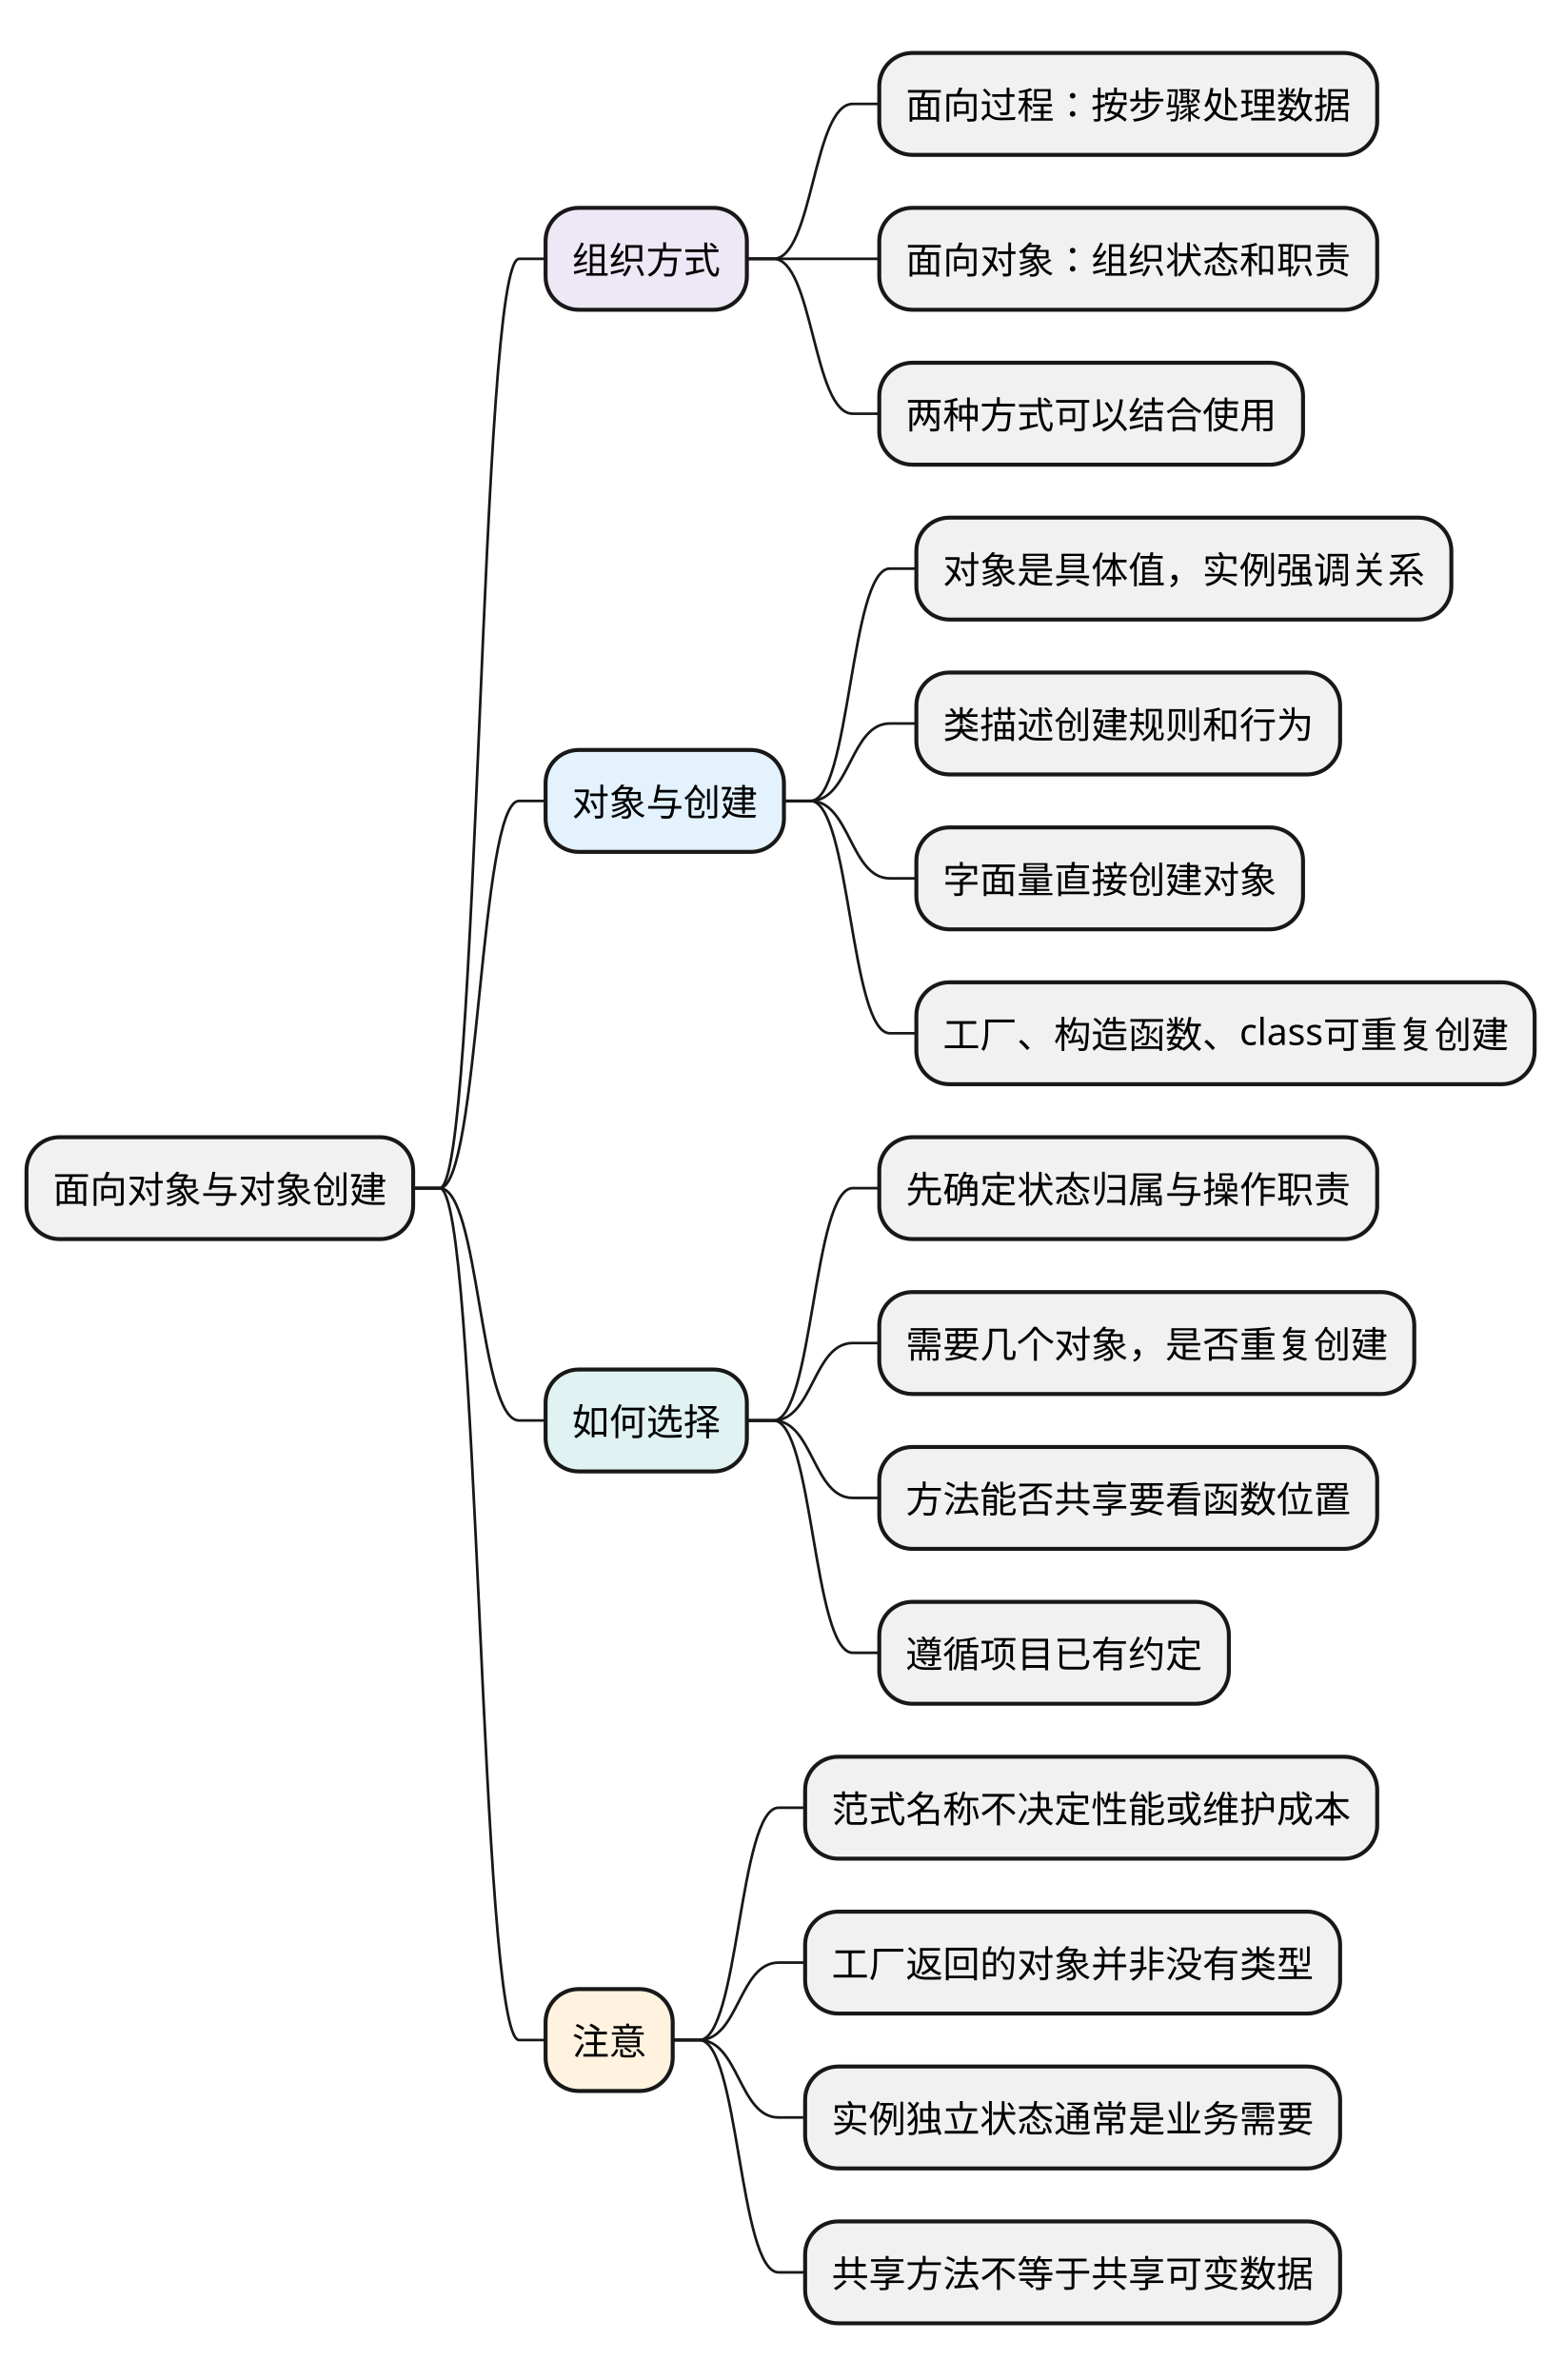
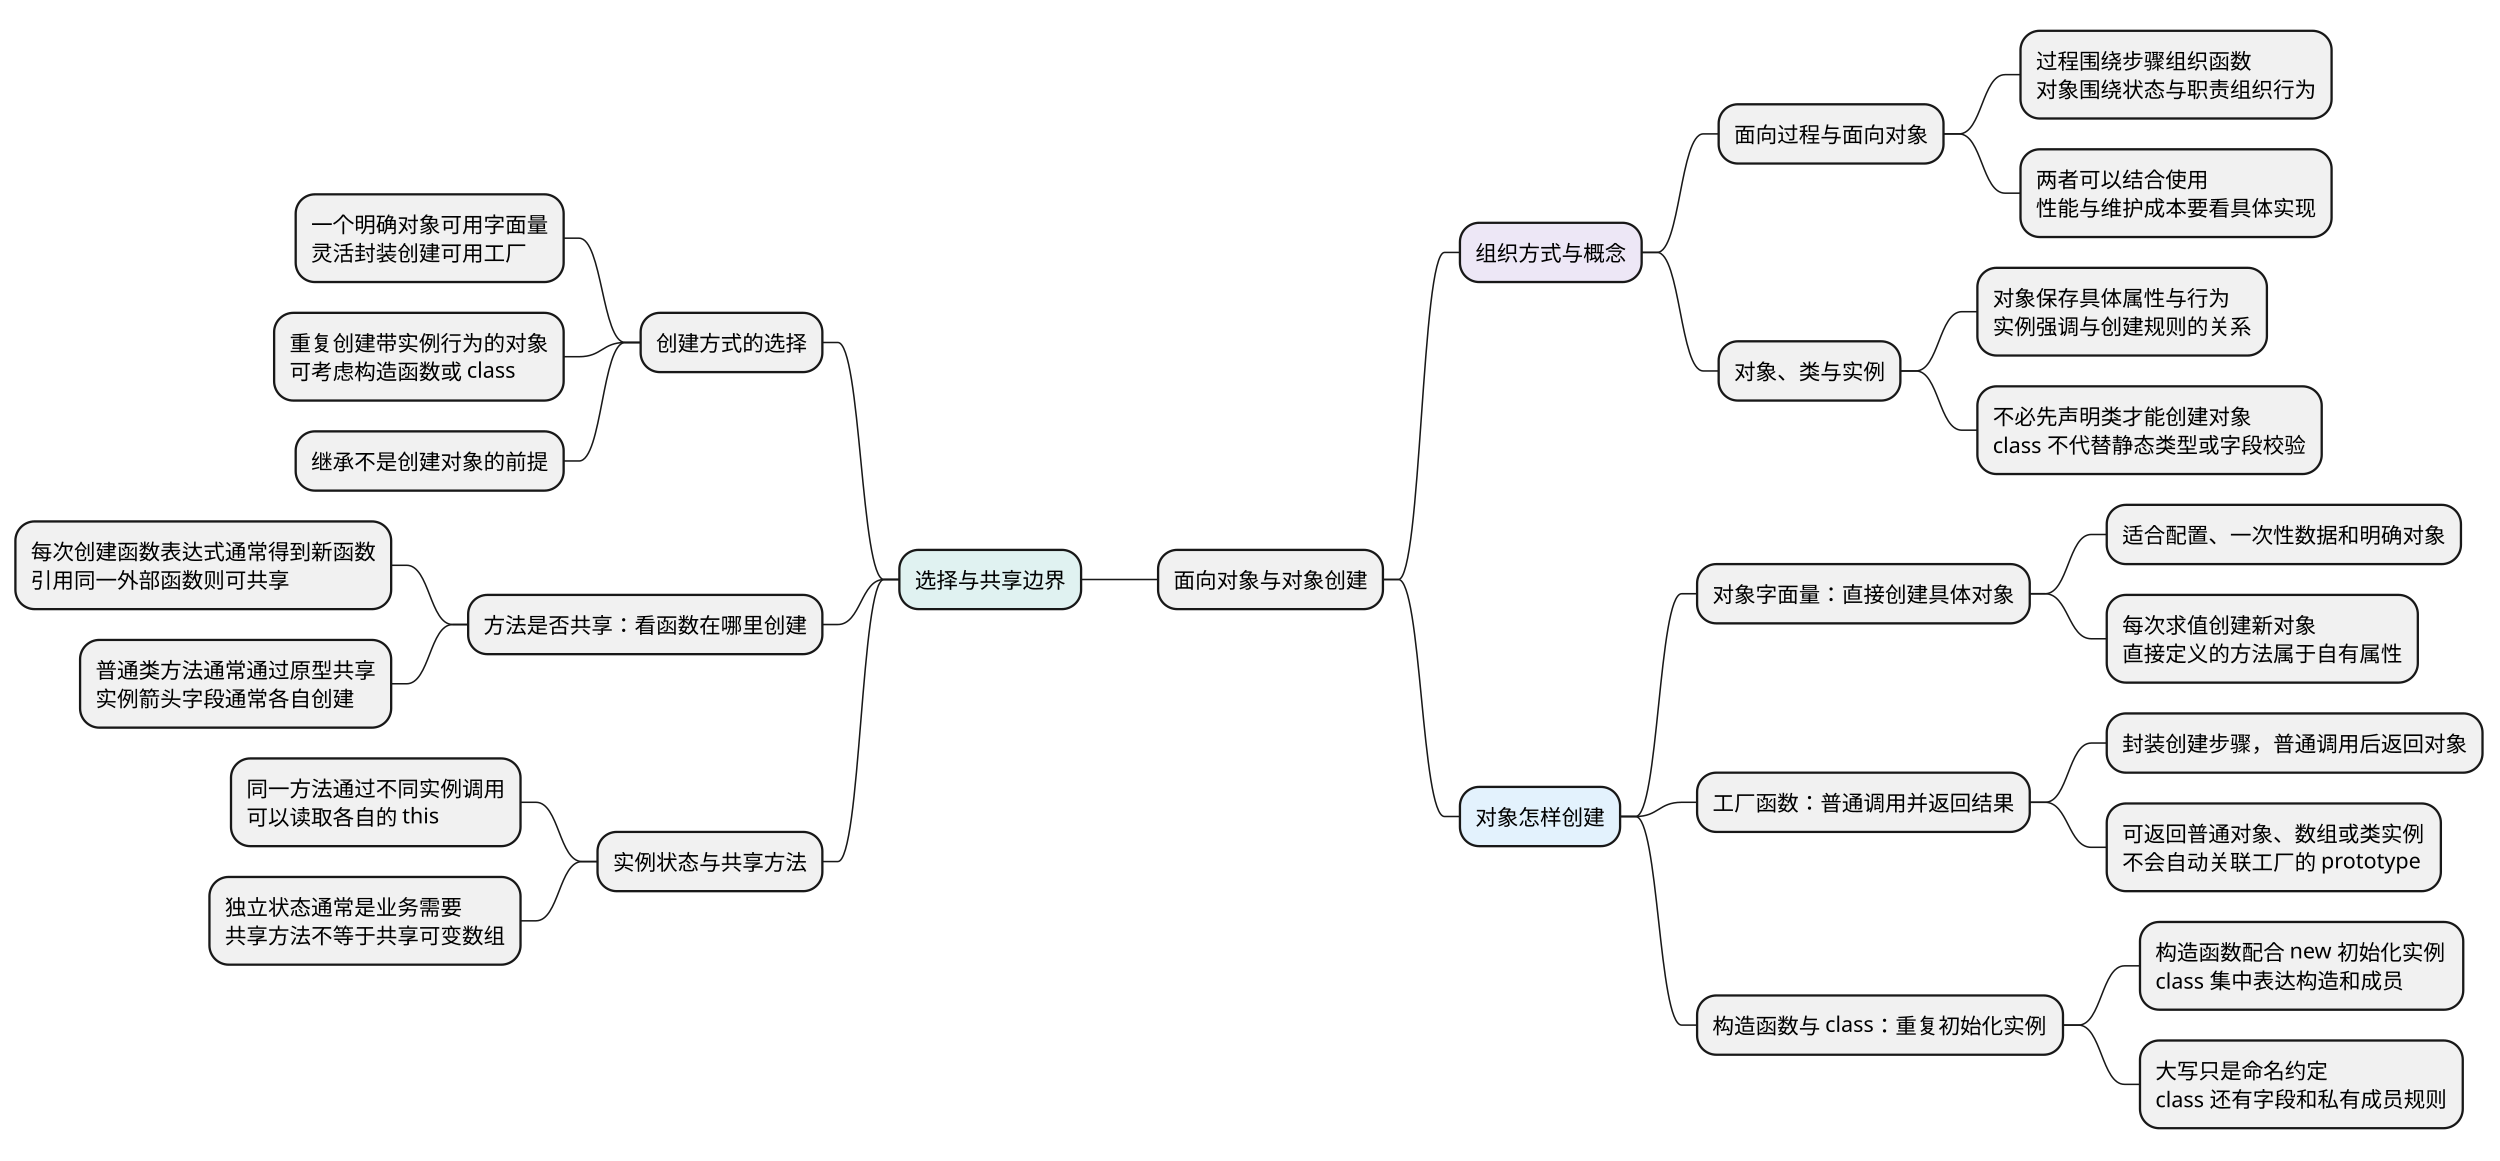
- <svg xmlns="http://www.w3.org/2000/svg" contentStyleType="text/css" data-diagram-type="MINDMAP" height="936.458px" preserveAspectRatio="none" style="width:615px;height:936px;background:#FFFFFF;" version="1.1" viewBox="0 0 615 936" width="615.625px" zoomAndPan="magnify">
+ <svg xmlns="http://www.w3.org/2000/svg" contentStyleType="text/css" data-diagram-type="MINDMAP" height="785.417px" preserveAspectRatio="none" style="width:1691px;height:785px;background:#FFFFFF;" version="1.1" viewBox="0 0 1691 785" width="1691.667px" zoomAndPan="magnify">
  <defs />
  <g>
-     <rect fill="#F1F1F1" height="40.081" rx="13.021" ry="13.021" style="stroke:#181818;stroke-width:1.562;" width="152.083" x="10.417" y="447.232" />
-     <text fill="#000000" font-family="Microsoft YaHei" font-size="14.583" lengthAdjust="spacing" textLength="131.25" x="20.833" y="473.079">面向对象与对象创建</text>
-     <rect fill="#EDE7F6" height="40.081" rx="13.021" ry="13.021" style="stroke:#181818;stroke-width:1.562;" width="79.167" x="214.583" y="81.747" />
-     <text fill="#000000" font-family="Microsoft YaHei" font-size="14.583" lengthAdjust="spacing" textLength="58.333" x="225" y="107.595">组织方式</text>
-     <rect fill="#F1F1F1" height="40.081" rx="13.021" ry="13.021" style="stroke:#181818;stroke-width:1.562;" width="195.833" x="345.833" y="20.833" />
-     <text fill="#000000" font-family="Microsoft YaHei" font-size="14.583" lengthAdjust="spacing" textLength="175" x="356.25" y="46.681">面向过程：按步骤处理数据</text>
-     <path d="M293.75,101.788 L304.167,101.788 C319.792,101.788 319.792,40.874 335.417,40.874 L345.833,40.874" fill="none" style="stroke:#181818;stroke-width:1.042;" />
-     <rect fill="#F1F1F1" height="40.081" rx="13.021" ry="13.021" style="stroke:#181818;stroke-width:1.562;" width="195.833" x="345.833" y="81.747" />
-     <text fill="#000000" font-family="Microsoft YaHei" font-size="14.583" lengthAdjust="spacing" textLength="175" x="356.25" y="107.595">面向对象：组织状态和职责</text>
-     <path d="M293.75,101.788 L304.167,101.788 C319.792,101.788 319.792,101.788 335.417,101.788 L345.833,101.788" fill="none" style="stroke:#181818;stroke-width:1.042;" />
-     <rect fill="#F1F1F1" height="40.081" rx="13.021" ry="13.021" style="stroke:#181818;stroke-width:1.562;" width="166.667" x="345.833" y="142.661" />
-     <text fill="#000000" font-family="Microsoft YaHei" font-size="14.583" lengthAdjust="spacing" textLength="145.833" x="356.25" y="168.509">两种方式可以结合使用</text>
-     <path d="M293.75,101.788 L304.167,101.788 C319.792,101.788 319.792,162.702 335.417,162.702 L345.833,162.702" fill="none" style="stroke:#181818;stroke-width:1.042;" />
-     <path d="M162.5,467.272 L172.917,467.272 C188.542,467.272 188.542,101.788 204.167,101.788 L214.583,101.788" fill="none" style="stroke:#181818;stroke-width:1.042;" />
-     <rect fill="#E3F2FD" height="40.081" rx="13.021" ry="13.021" style="stroke:#181818;stroke-width:1.562;" width="93.75" x="214.583" y="294.947" />
-     <text fill="#000000" font-family="Microsoft YaHei" font-size="14.583" lengthAdjust="spacing" textLength="72.917" x="225" y="320.794">对象与创建</text>
-     <rect fill="#F1F1F1" height="40.081" rx="13.021" ry="13.021" style="stroke:#181818;stroke-width:1.562;" width="210.417" x="360.417" y="203.576" />
-     <text fill="#000000" font-family="Microsoft YaHei" font-size="14.583" lengthAdjust="spacing" textLength="189.583" x="370.833" y="229.423">对象是具体值，实例强调关系</text>
-     <path d="M308.333,314.987 L318.75,314.987 C334.375,314.987 334.375,223.616 350,223.616 L360.417,223.616" fill="none" style="stroke:#181818;stroke-width:1.042;" />
-     <rect fill="#F1F1F1" height="40.081" rx="13.021" ry="13.021" style="stroke:#181818;stroke-width:1.562;" width="166.667" x="360.417" y="264.49" />
-     <text fill="#000000" font-family="Microsoft YaHei" font-size="14.583" lengthAdjust="spacing" textLength="145.833" x="370.833" y="290.337">类描述创建规则和行为</text>
-     <path d="M308.333,314.987 L318.75,314.987 C334.375,314.987 334.375,284.53 350,284.53 L360.417,284.53" fill="none" style="stroke:#181818;stroke-width:1.042;" />
-     <rect fill="#F1F1F1" height="40.081" rx="13.021" ry="13.021" style="stroke:#181818;stroke-width:1.562;" width="152.083" x="360.417" y="325.404" />
-     <text fill="#000000" font-family="Microsoft YaHei" font-size="14.583" lengthAdjust="spacing" textLength="131.25" x="370.833" y="351.251">字面量直接创建对象</text>
-     <path d="M308.333,314.987 L318.75,314.987 C334.375,314.987 334.375,345.444 350,345.444 L360.417,345.444" fill="none" style="stroke:#181818;stroke-width:1.042;" />
-     <rect fill="#F1F1F1" height="40.081" rx="13.021" ry="13.021" style="stroke:#181818;stroke-width:1.562;" width="243.172" x="360.417" y="386.318" />
-     <text fill="#000000" font-family="Microsoft YaHei" font-size="14.583" lengthAdjust="spacing" textLength="222.339" x="370.833" y="412.165">工厂、构造函数、class可重复创建</text>
-     <path d="M308.333,314.987 L318.75,314.987 C334.375,314.987 334.375,406.358 350,406.358 L360.417,406.358" fill="none" style="stroke:#181818;stroke-width:1.042;" />
-     <path d="M162.5,467.272 L172.917,467.272 C188.542,467.272 188.542,314.987 204.167,314.987 L214.583,314.987" fill="none" style="stroke:#181818;stroke-width:1.042;" />
-     <rect fill="#E0F2F1" height="40.081" rx="13.021" ry="13.021" style="stroke:#181818;stroke-width:1.562;" width="79.167" x="214.583" y="538.603" />
-     <text fill="#000000" font-family="Microsoft YaHei" font-size="14.583" lengthAdjust="spacing" textLength="58.333" x="225" y="564.451">如何选择</text>
-     <rect fill="#F1F1F1" height="40.081" rx="13.021" ry="13.021" style="stroke:#181818;stroke-width:1.562;" width="195.833" x="345.833" y="447.232" />
-     <text fill="#000000" font-family="Microsoft YaHei" font-size="14.583" lengthAdjust="spacing" textLength="175" x="356.25" y="473.079">先确定状态归属与操作职责</text>
-     <path d="M293.75,558.644 L304.167,558.644 C319.792,558.644 319.792,467.272 335.417,467.272 L345.833,467.272" fill="none" style="stroke:#181818;stroke-width:1.042;" />
-     <rect fill="#F1F1F1" height="40.081" rx="13.021" ry="13.021" style="stroke:#181818;stroke-width:1.562;" width="210.417" x="345.833" y="508.146" />
-     <text fill="#000000" font-family="Microsoft YaHei" font-size="14.583" lengthAdjust="spacing" textLength="189.583" x="356.25" y="533.994">需要几个对象，是否重复创建</text>
-     <path d="M293.75,558.644 L304.167,558.644 C319.792,558.644 319.792,528.187 335.417,528.187 L345.833,528.187" fill="none" style="stroke:#181818;stroke-width:1.042;" />
-     <rect fill="#F1F1F1" height="40.081" rx="13.021" ry="13.021" style="stroke:#181818;stroke-width:1.562;" width="195.833" x="345.833" y="569.06" />
-     <text fill="#000000" font-family="Microsoft YaHei" font-size="14.583" lengthAdjust="spacing" textLength="175" x="356.25" y="594.908">方法能否共享要看函数位置</text>
-     <path d="M293.75,558.644 L304.167,558.644 C319.792,558.644 319.792,589.101 335.417,589.101 L345.833,589.101" fill="none" style="stroke:#181818;stroke-width:1.042;" />
-     <rect fill="#F1F1F1" height="40.081" rx="13.021" ry="13.021" style="stroke:#181818;stroke-width:1.562;" width="137.5" x="345.833" y="629.974" />
-     <text fill="#000000" font-family="Microsoft YaHei" font-size="14.583" lengthAdjust="spacing" textLength="116.667" x="356.25" y="655.822">遵循项目已有约定</text>
-     <path d="M293.75,558.644 L304.167,558.644 C319.792,558.644 319.792,650.015 335.417,650.015 L345.833,650.015" fill="none" style="stroke:#181818;stroke-width:1.042;" />
-     <path d="M162.5,467.272 L172.917,467.272 C188.542,467.272 188.542,558.644 204.167,558.644 L214.583,558.644" fill="none" style="stroke:#181818;stroke-width:1.042;" />
-     <rect fill="#FFF3E0" height="40.081" rx="13.021" ry="13.021" style="stroke:#181818;stroke-width:1.562;" width="50" x="214.583" y="782.26" />
-     <text fill="#000000" font-family="Microsoft YaHei" font-size="14.583" lengthAdjust="spacing" textLength="29.167" x="225" y="808.107">注意</text>
-     <rect fill="#F1F1F1" height="40.081" rx="13.021" ry="13.021" style="stroke:#181818;stroke-width:1.562;" width="225" x="316.667" y="690.889" />
-     <text fill="#000000" font-family="Microsoft YaHei" font-size="14.583" lengthAdjust="spacing" textLength="204.167" x="327.083" y="716.736">范式名称不决定性能或维护成本</text>
-     <path d="M264.583,802.3 L275,802.3 C290.625,802.3 290.625,710.929 306.25,710.929 L316.667,710.929" fill="none" style="stroke:#181818;stroke-width:1.042;" />
-     <rect fill="#F1F1F1" height="40.081" rx="13.021" ry="13.021" style="stroke:#181818;stroke-width:1.562;" width="210.417" x="316.667" y="751.803" />
-     <text fill="#000000" font-family="Microsoft YaHei" font-size="14.583" lengthAdjust="spacing" textLength="189.583" x="327.083" y="777.65">工厂返回的对象并非没有类型</text>
-     <path d="M264.583,802.3 L275,802.3 C290.625,802.3 290.625,771.843 306.25,771.843 L316.667,771.843" fill="none" style="stroke:#181818;stroke-width:1.042;" />
-     <rect fill="#F1F1F1" height="40.081" rx="13.021" ry="13.021" style="stroke:#181818;stroke-width:1.562;" width="210.417" x="316.667" y="812.717" />
-     <text fill="#000000" font-family="Microsoft YaHei" font-size="14.583" lengthAdjust="spacing" textLength="189.583" x="327.083" y="838.564">实例独立状态通常是业务需要</text>
-     <path d="M264.583,802.3 L275,802.3 C290.625,802.3 290.625,832.757 306.25,832.757 L316.667,832.757" fill="none" style="stroke:#181818;stroke-width:1.042;" />
-     <rect fill="#F1F1F1" height="40.081" rx="13.021" ry="13.021" style="stroke:#181818;stroke-width:1.562;" width="210.417" x="316.667" y="873.631" />
-     <text fill="#000000" font-family="Microsoft YaHei" font-size="14.583" lengthAdjust="spacing" textLength="189.583" x="327.083" y="899.478">共享方法不等于共享可变数据</text>
-     <path d="M264.583,802.3 L275,802.3 C290.625,802.3 290.625,893.671 306.25,893.671 L316.667,893.671" fill="none" style="stroke:#181818;stroke-width:1.042;" />
-     <path d="M162.5,467.272 L172.917,467.272 C188.542,467.272 188.542,802.3 204.167,802.3 L214.583,802.3" fill="none" style="stroke:#181818;stroke-width:1.042;" />
+     <rect fill="#F1F1F1" height="40.081" rx="13.021" ry="13.021" style="stroke:#181818;stroke-width:1.562;" width="152.083" x="783.333" y="371.937" />
+     <text fill="#000000" font-family="Microsoft YaHei" font-size="14.583" lengthAdjust="spacing" textLength="131.25" x="793.75" y="397.784">面向对象与对象创建</text>
+     <rect fill="#EDE7F6" height="40.081" rx="13.021" ry="13.021" style="stroke:#181818;stroke-width:1.562;" width="122.917" x="987.5" y="150.699" />
+     <text fill="#000000" font-family="Microsoft YaHei" font-size="14.583" lengthAdjust="spacing" textLength="102.083" x="997.917" y="176.547">组织方式与概念</text>
+     <rect fill="#F1F1F1" height="40.081" rx="13.021" ry="13.021" style="stroke:#181818;stroke-width:1.562;" width="152.083" x="1162.5" y="70.538" />
+     <text fill="#000000" font-family="Microsoft YaHei" font-size="14.583" lengthAdjust="spacing" textLength="131.25" x="1172.917" y="96.385">面向过程与面向对象</text>
+     <rect fill="#F1F1F1" height="59.328" rx="13.021" ry="13.021" style="stroke:#181818;stroke-width:1.562;" width="210.417" x="1366.667" y="20.833" />
+     <text fill="#000000" font-family="Microsoft YaHei" font-size="14.583" lengthAdjust="spacing" textLength="145.833" x="1377.083" y="46.681">过程围绕步骤组织函数</text>
+     <text fill="#000000" font-family="Microsoft YaHei" font-size="14.583" lengthAdjust="spacing" textLength="189.583" x="1377.083" y="65.928">对象围绕状态与职责组织行为</text>
+     <path d="M1314.583,90.578 L1325,90.578 C1340.625,90.578 1340.625,50.497 1356.25,50.497 L1366.667,50.497" fill="none" style="stroke:#181818;stroke-width:1.042;" />
+     <rect fill="#F1F1F1" height="59.328" rx="13.021" ry="13.021" style="stroke:#181818;stroke-width:1.562;" width="210.417" x="1366.667" y="100.995" />
+     <text fill="#000000" font-family="Microsoft YaHei" font-size="14.583" lengthAdjust="spacing" textLength="116.667" x="1377.083" y="126.842">两者可以结合使用</text>
+     <text fill="#000000" font-family="Microsoft YaHei" font-size="14.583" lengthAdjust="spacing" textLength="189.583" x="1377.083" y="146.09">性能与维护成本要看具体实现</text>
+     <path d="M1314.583,90.578 L1325,90.578 C1340.625,90.578 1340.625,130.659 1356.25,130.659 L1366.667,130.659" fill="none" style="stroke:#181818;stroke-width:1.042;" />
+     <path d="M1110.417,170.74 L1120.833,170.74 C1136.458,170.74 1136.458,90.578 1152.083,90.578 L1162.5,90.578" fill="none" style="stroke:#181818;stroke-width:1.042;" />
+     <rect fill="#F1F1F1" height="40.081" rx="13.021" ry="13.021" style="stroke:#181818;stroke-width:1.562;" width="122.917" x="1162.5" y="230.861" />
+     <text fill="#000000" font-family="Microsoft YaHei" font-size="14.583" lengthAdjust="spacing" textLength="102.083" x="1172.917" y="256.708">对象、类与实例</text>
+     <rect fill="#F1F1F1" height="59.328" rx="13.021" ry="13.021" style="stroke:#181818;stroke-width:1.562;" width="195.833" x="1337.5" y="181.156" />
+     <text fill="#000000" font-family="Microsoft YaHei" font-size="14.583" lengthAdjust="spacing" textLength="160.417" x="1347.917" y="207.004">对象保存具体属性与行为</text>
+     <text fill="#000000" font-family="Microsoft YaHei" font-size="14.583" lengthAdjust="spacing" textLength="175" x="1347.917" y="226.251">实例强调与创建规则的关系</text>
+     <path d="M1285.417,250.901 L1295.833,250.901 C1311.458,250.901 1311.458,210.821 1327.083,210.821 L1337.5,210.821" fill="none" style="stroke:#181818;stroke-width:1.042;" />
+     <rect fill="#F1F1F1" height="59.328" rx="13.021" ry="13.021" style="stroke:#181818;stroke-width:1.562;" width="232.904" x="1337.5" y="261.318" />
+     <text fill="#000000" font-family="Microsoft YaHei" font-size="14.583" lengthAdjust="spacing" textLength="175" x="1347.917" y="287.165">不必先声明类才能创建对象</text>
+     <text fill="#000000" font-family="Microsoft YaHei" font-size="14.583" lengthAdjust="spacing" textLength="212.071" x="1347.917" y="306.413">class 不代替静态类型或字段校验</text>
+     <path d="M1285.417,250.901 L1295.833,250.901 C1311.458,250.901 1311.458,290.982 1327.083,290.982 L1337.5,290.982" fill="none" style="stroke:#181818;stroke-width:1.042;" />
+     <path d="M1110.417,170.74 L1120.833,170.74 C1136.458,170.74 1136.458,250.901 1152.083,250.901 L1162.5,250.901" fill="none" style="stroke:#181818;stroke-width:1.042;" />
+     <path d="M935.417,391.977 L945.833,391.977 C961.458,391.977 961.458,170.74 977.083,170.74 L987.5,170.74" fill="none" style="stroke:#181818;stroke-width:1.042;" />
+     <rect fill="#E3F2FD" height="40.081" rx="13.021" ry="13.021" style="stroke:#181818;stroke-width:1.562;" width="108.333" x="987.5" y="532.26" />
+     <text fill="#000000" font-family="Microsoft YaHei" font-size="14.583" lengthAdjust="spacing" textLength="87.5" x="997.917" y="558.107">对象怎样创建</text>
+     <rect fill="#F1F1F1" height="40.081" rx="13.021" ry="13.021" style="stroke:#181818;stroke-width:1.562;" width="225" x="1147.917" y="381.56" />
+     <text fill="#000000" font-family="Microsoft YaHei" font-size="14.583" lengthAdjust="spacing" textLength="204.167" x="1158.333" y="407.408">对象字面量：直接创建具体对象</text>
+     <rect fill="#F1F1F1" height="40.081" rx="13.021" ry="13.021" style="stroke:#181818;stroke-width:1.562;" width="239.583" x="1425" y="341.479" />
+     <text fill="#000000" font-family="Microsoft YaHei" font-size="14.583" lengthAdjust="spacing" textLength="218.75" x="1435.417" y="367.327">适合配置、一次性数据和明确对象</text>
+     <path d="M1372.917,401.601 L1383.333,401.601 C1398.958,401.601 1398.958,361.52 1414.583,361.52 L1425,361.52" fill="none" style="stroke:#181818;stroke-width:1.042;" />
+     <rect fill="#F1F1F1" height="59.328" rx="13.021" ry="13.021" style="stroke:#181818;stroke-width:1.562;" width="210.417" x="1425" y="402.394" />
+     <text fill="#000000" font-family="Microsoft YaHei" font-size="14.583" lengthAdjust="spacing" textLength="131.25" x="1435.417" y="428.241">每次求值创建新对象</text>
+     <text fill="#000000" font-family="Microsoft YaHei" font-size="14.583" lengthAdjust="spacing" textLength="189.583" x="1435.417" y="447.488">直接定义的方法属于自有属性</text>
+     <path d="M1372.917,401.601 L1383.333,401.601 C1398.958,401.601 1398.958,432.058 1414.583,432.058 L1425,432.058" fill="none" style="stroke:#181818;stroke-width:1.042;" />
+     <path d="M1095.833,552.3 L1106.25,552.3 C1121.875,552.3 1121.875,401.601 1137.5,401.601 L1147.917,401.601" fill="none" style="stroke:#181818;stroke-width:1.042;" />
+     <rect fill="#F1F1F1" height="40.081" rx="13.021" ry="13.021" style="stroke:#181818;stroke-width:1.562;" width="225" x="1147.917" y="522.636" />
+     <text fill="#000000" font-family="Microsoft YaHei" font-size="14.583" lengthAdjust="spacing" textLength="204.167" x="1158.333" y="548.483">工厂函数：普通调用并返回结果</text>
+     <rect fill="#F1F1F1" height="40.081" rx="13.021" ry="13.021" style="stroke:#181818;stroke-width:1.562;" width="254.167" x="1425" y="482.555" />
+     <text fill="#000000" font-family="Microsoft YaHei" font-size="14.583" lengthAdjust="spacing" textLength="233.333" x="1435.417" y="508.402">封装创建步骤，普通调用后返回对象</text>
+     <path d="M1372.917,542.676 L1383.333,542.676 C1398.958,542.676 1398.958,502.596 1414.583,502.596 L1425,502.596" fill="none" style="stroke:#181818;stroke-width:1.042;" />
+     <rect fill="#F1F1F1" height="59.328" rx="13.021" ry="13.021" style="stroke:#181818;stroke-width:1.562;" width="225.997" x="1425" y="543.469" />
+     <text fill="#000000" font-family="Microsoft YaHei" font-size="14.583" lengthAdjust="spacing" textLength="204.167" x="1435.417" y="569.317">可返回普通对象、数组或类实例</text>
+     <text fill="#000000" font-family="Microsoft YaHei" font-size="14.583" lengthAdjust="spacing" textLength="205.164" x="1435.417" y="588.564">不会自动关联工厂的 prototype</text>
+     <path d="M1372.917,542.676 L1383.333,542.676 C1398.958,542.676 1398.958,573.133 1414.583,573.133 L1425,573.133" fill="none" style="stroke:#181818;stroke-width:1.042;" />
+     <path d="M1095.833,552.3 L1106.25,552.3 C1121.875,552.3 1121.875,542.676 1137.5,542.676 L1147.917,542.676" fill="none" style="stroke:#181818;stroke-width:1.042;" />
+     <rect fill="#F1F1F1" height="40.081" rx="13.021" ry="13.021" style="stroke:#181818;stroke-width:1.562;" width="247.487" x="1147.917" y="673.335" />
+     <text fill="#000000" font-family="Microsoft YaHei" font-size="14.583" lengthAdjust="spacing" textLength="226.654" x="1158.333" y="699.183">构造函数与 class：重复初始化实例</text>
+     <rect fill="#F1F1F1" height="59.328" rx="13.021" ry="13.021" style="stroke:#181818;stroke-width:1.562;" width="218.655" x="1447.487" y="623.631" />
+     <text fill="#000000" font-family="Microsoft YaHei" font-size="14.583" lengthAdjust="spacing" textLength="197.822" x="1457.904" y="649.478">构造函数配合 new 初始化实例</text>
+     <text fill="#000000" font-family="Microsoft YaHei" font-size="14.583" lengthAdjust="spacing" textLength="168.321" x="1457.904" y="668.726">class 集中表达构造和成员</text>
+     <path d="M1395.404,693.376 L1405.821,693.376 C1421.446,693.376 1421.446,653.295 1437.071,653.295 L1447.487,653.295" fill="none" style="stroke:#181818;stroke-width:1.042;" />
+     <rect fill="#F1F1F1" height="59.328" rx="13.021" ry="13.021" style="stroke:#181818;stroke-width:1.562;" width="218.321" x="1447.487" y="703.792" />
+     <text fill="#000000" font-family="Microsoft YaHei" font-size="14.583" lengthAdjust="spacing" textLength="116.667" x="1457.904" y="729.64">大写只是命名约定</text>
+     <text fill="#000000" font-family="Microsoft YaHei" font-size="14.583" lengthAdjust="spacing" textLength="197.487" x="1457.904" y="748.887">class 还有字段和私有成员规则</text>
+     <path d="M1395.404,693.376 L1405.821,693.376 C1421.446,693.376 1421.446,733.456 1437.071,733.456 L1447.487,733.456" fill="none" style="stroke:#181818;stroke-width:1.042;" />
+     <path d="M1095.833,552.3 L1106.25,552.3 C1121.875,552.3 1121.875,693.376 1137.5,693.376 L1147.917,693.376" fill="none" style="stroke:#181818;stroke-width:1.042;" />
+     <path d="M935.417,391.977 L945.833,391.977 C961.458,391.977 961.458,552.3 977.083,552.3 L987.5,552.3" fill="none" style="stroke:#181818;stroke-width:1.042;" />
+     <rect fill="#E0F2F1" height="40.081" rx="13.021" ry="13.021" style="stroke:#181818;stroke-width:1.562;" width="122.917" x="608.333" y="371.937" />
+     <text fill="#000000" font-family="Microsoft YaHei" font-size="14.583" lengthAdjust="spacing" textLength="102.083" x="618.75" y="397.784">选择与共享边界</text>
+     <rect fill="#F1F1F1" height="40.081" rx="13.021" ry="13.021" style="stroke:#181818;stroke-width:1.562;" width="122.917" x="433.333" y="211.613" />
+     <text fill="#000000" font-family="Microsoft YaHei" font-size="14.583" lengthAdjust="spacing" textLength="102.083" x="443.75" y="237.461">创建方式的选择</text>
+     <rect fill="#F1F1F1" height="59.328" rx="13.021" ry="13.021" style="stroke:#181818;stroke-width:1.562;" width="181.25" x="200" y="131.452" />
+     <text fill="#000000" font-family="Microsoft YaHei" font-size="14.583" lengthAdjust="spacing" textLength="160.417" x="210.417" y="157.299">一个明确对象可用字面量</text>
+     <text fill="#000000" font-family="Microsoft YaHei" font-size="14.583" lengthAdjust="spacing" textLength="145.833" x="210.417" y="176.547">灵活封装创建可用工厂</text>
+     <path d="M433.333,231.654 L422.917,231.654 C407.292,231.654 407.292,161.116 391.667,161.116 L381.25,161.116" fill="none" style="stroke:#181818;stroke-width:1.042;" />
+     <rect fill="#F1F1F1" height="59.328" rx="13.021" ry="13.021" style="stroke:#181818;stroke-width:1.562;" width="195.833" x="185.417" y="211.613" />
+     <text fill="#000000" font-family="Microsoft YaHei" font-size="14.583" lengthAdjust="spacing" textLength="175" x="195.833" y="237.461">重复创建带实例行为的对象</text>
+     <text fill="#000000" font-family="Microsoft YaHei" font-size="14.583" lengthAdjust="spacing" textLength="153.737" x="195.833" y="256.708">可考虑构造函数或 class</text>
+     <path d="M433.333,231.654 L422.917,231.654 C407.292,231.654 407.292,241.278 391.667,241.278 L381.25,241.278" fill="none" style="stroke:#181818;stroke-width:1.042;" />
+     <rect fill="#F1F1F1" height="40.081" rx="13.021" ry="13.021" style="stroke:#181818;stroke-width:1.562;" width="181.25" x="200" y="291.775" />
+     <text fill="#000000" font-family="Microsoft YaHei" font-size="14.583" lengthAdjust="spacing" textLength="160.417" x="210.417" y="317.622">继承不是创建对象的前提</text>
+     <path d="M433.333,231.654 L422.917,231.654 C407.292,231.654 407.292,311.815 391.667,311.815 L381.25,311.815" fill="none" style="stroke:#181818;stroke-width:1.042;" />
+     <path d="M608.333,391.977 L597.917,391.977 C582.292,391.977 582.292,231.654 566.667,231.654 L556.25,231.654" fill="none" style="stroke:#181818;stroke-width:1.042;" />
+     <rect fill="#F1F1F1" height="40.081" rx="13.021" ry="13.021" style="stroke:#181818;stroke-width:1.562;" width="239.583" x="316.667" y="402.394" />
+     <text fill="#000000" font-family="Microsoft YaHei" font-size="14.583" lengthAdjust="spacing" textLength="218.75" x="327.083" y="428.241">方法是否共享：看函数在哪里创建</text>
+     <rect fill="#F1F1F1" height="59.328" rx="13.021" ry="13.021" style="stroke:#181818;stroke-width:1.562;" width="254.167" x="10.417" y="352.689" />
+     <text fill="#000000" font-family="Microsoft YaHei" font-size="14.583" lengthAdjust="spacing" textLength="233.333" x="20.833" y="378.536">每次创建函数表达式通常得到新函数</text>
+     <text fill="#000000" font-family="Microsoft YaHei" font-size="14.583" lengthAdjust="spacing" textLength="175" x="20.833" y="397.784">引用同一外部函数则可共享</text>
+     <path d="M316.667,422.434 L306.25,422.434 C290.625,422.434 290.625,382.353 275,382.353 L264.583,382.353" fill="none" style="stroke:#181818;stroke-width:1.042;" />
+     <rect fill="#F1F1F1" height="59.328" rx="13.021" ry="13.021" style="stroke:#181818;stroke-width:1.562;" width="210.417" x="54.167" y="432.851" />
+     <text fill="#000000" font-family="Microsoft YaHei" font-size="14.583" lengthAdjust="spacing" textLength="189.583" x="64.583" y="458.698">普通类方法通常通过原型共享</text>
+     <text fill="#000000" font-family="Microsoft YaHei" font-size="14.583" lengthAdjust="spacing" textLength="175" x="64.583" y="477.945">实例箭头字段通常各自创建</text>
+     <path d="M316.667,422.434 L306.25,422.434 C290.625,422.434 290.625,462.515 275,462.515 L264.583,462.515" fill="none" style="stroke:#181818;stroke-width:1.042;" />
+     <path d="M608.333,391.977 L597.917,391.977 C582.292,391.977 582.292,422.434 566.667,422.434 L556.25,422.434" fill="none" style="stroke:#181818;stroke-width:1.042;" />
+     <rect fill="#F1F1F1" height="40.081" rx="13.021" ry="13.021" style="stroke:#181818;stroke-width:1.562;" width="152.083" x="404.167" y="562.717" />
+     <text fill="#000000" font-family="Microsoft YaHei" font-size="14.583" lengthAdjust="spacing" textLength="131.25" x="414.583" y="588.564">实例状态与共享方法</text>
+     <rect fill="#F1F1F1" height="59.328" rx="13.021" ry="13.021" style="stroke:#181818;stroke-width:1.562;" width="195.833" x="156.25" y="513.012" />
+     <text fill="#000000" font-family="Microsoft YaHei" font-size="14.583" lengthAdjust="spacing" textLength="175" x="166.667" y="538.86">同一方法通过不同实例调用</text>
+     <text fill="#000000" font-family="Microsoft YaHei" font-size="14.583" lengthAdjust="spacing" textLength="131.442" x="166.667" y="558.107">可以读取各自的 this</text>
+     <path d="M404.167,582.757 L393.75,582.757 C378.125,582.757 378.125,542.676 362.5,542.676 L352.083,542.676" fill="none" style="stroke:#181818;stroke-width:1.042;" />
+     <rect fill="#F1F1F1" height="59.328" rx="13.021" ry="13.021" style="stroke:#181818;stroke-width:1.562;" width="210.417" x="141.667" y="593.174" />
+     <text fill="#000000" font-family="Microsoft YaHei" font-size="14.583" lengthAdjust="spacing" textLength="160.417" x="152.083" y="619.021">独立状态通常是业务需要</text>
+     <text fill="#000000" font-family="Microsoft YaHei" font-size="14.583" lengthAdjust="spacing" textLength="189.583" x="152.083" y="638.269">共享方法不等于共享可变数组</text>
+     <path d="M404.167,582.757 L393.75,582.757 C378.125,582.757 378.125,622.838 362.5,622.838 L352.083,622.838" fill="none" style="stroke:#181818;stroke-width:1.042;" />
+     <path d="M608.333,391.977 L597.917,391.977 C582.292,391.977 582.292,582.757 566.667,582.757 L556.25,582.757" fill="none" style="stroke:#181818;stroke-width:1.042;" />
+     <path d="M783.333,391.977 L772.917,391.977 C757.292,391.977 757.292,391.977 741.667,391.977 L731.25,391.977" fill="none" style="stroke:#181818;stroke-width:1.042;" />
  </g>
</svg>
